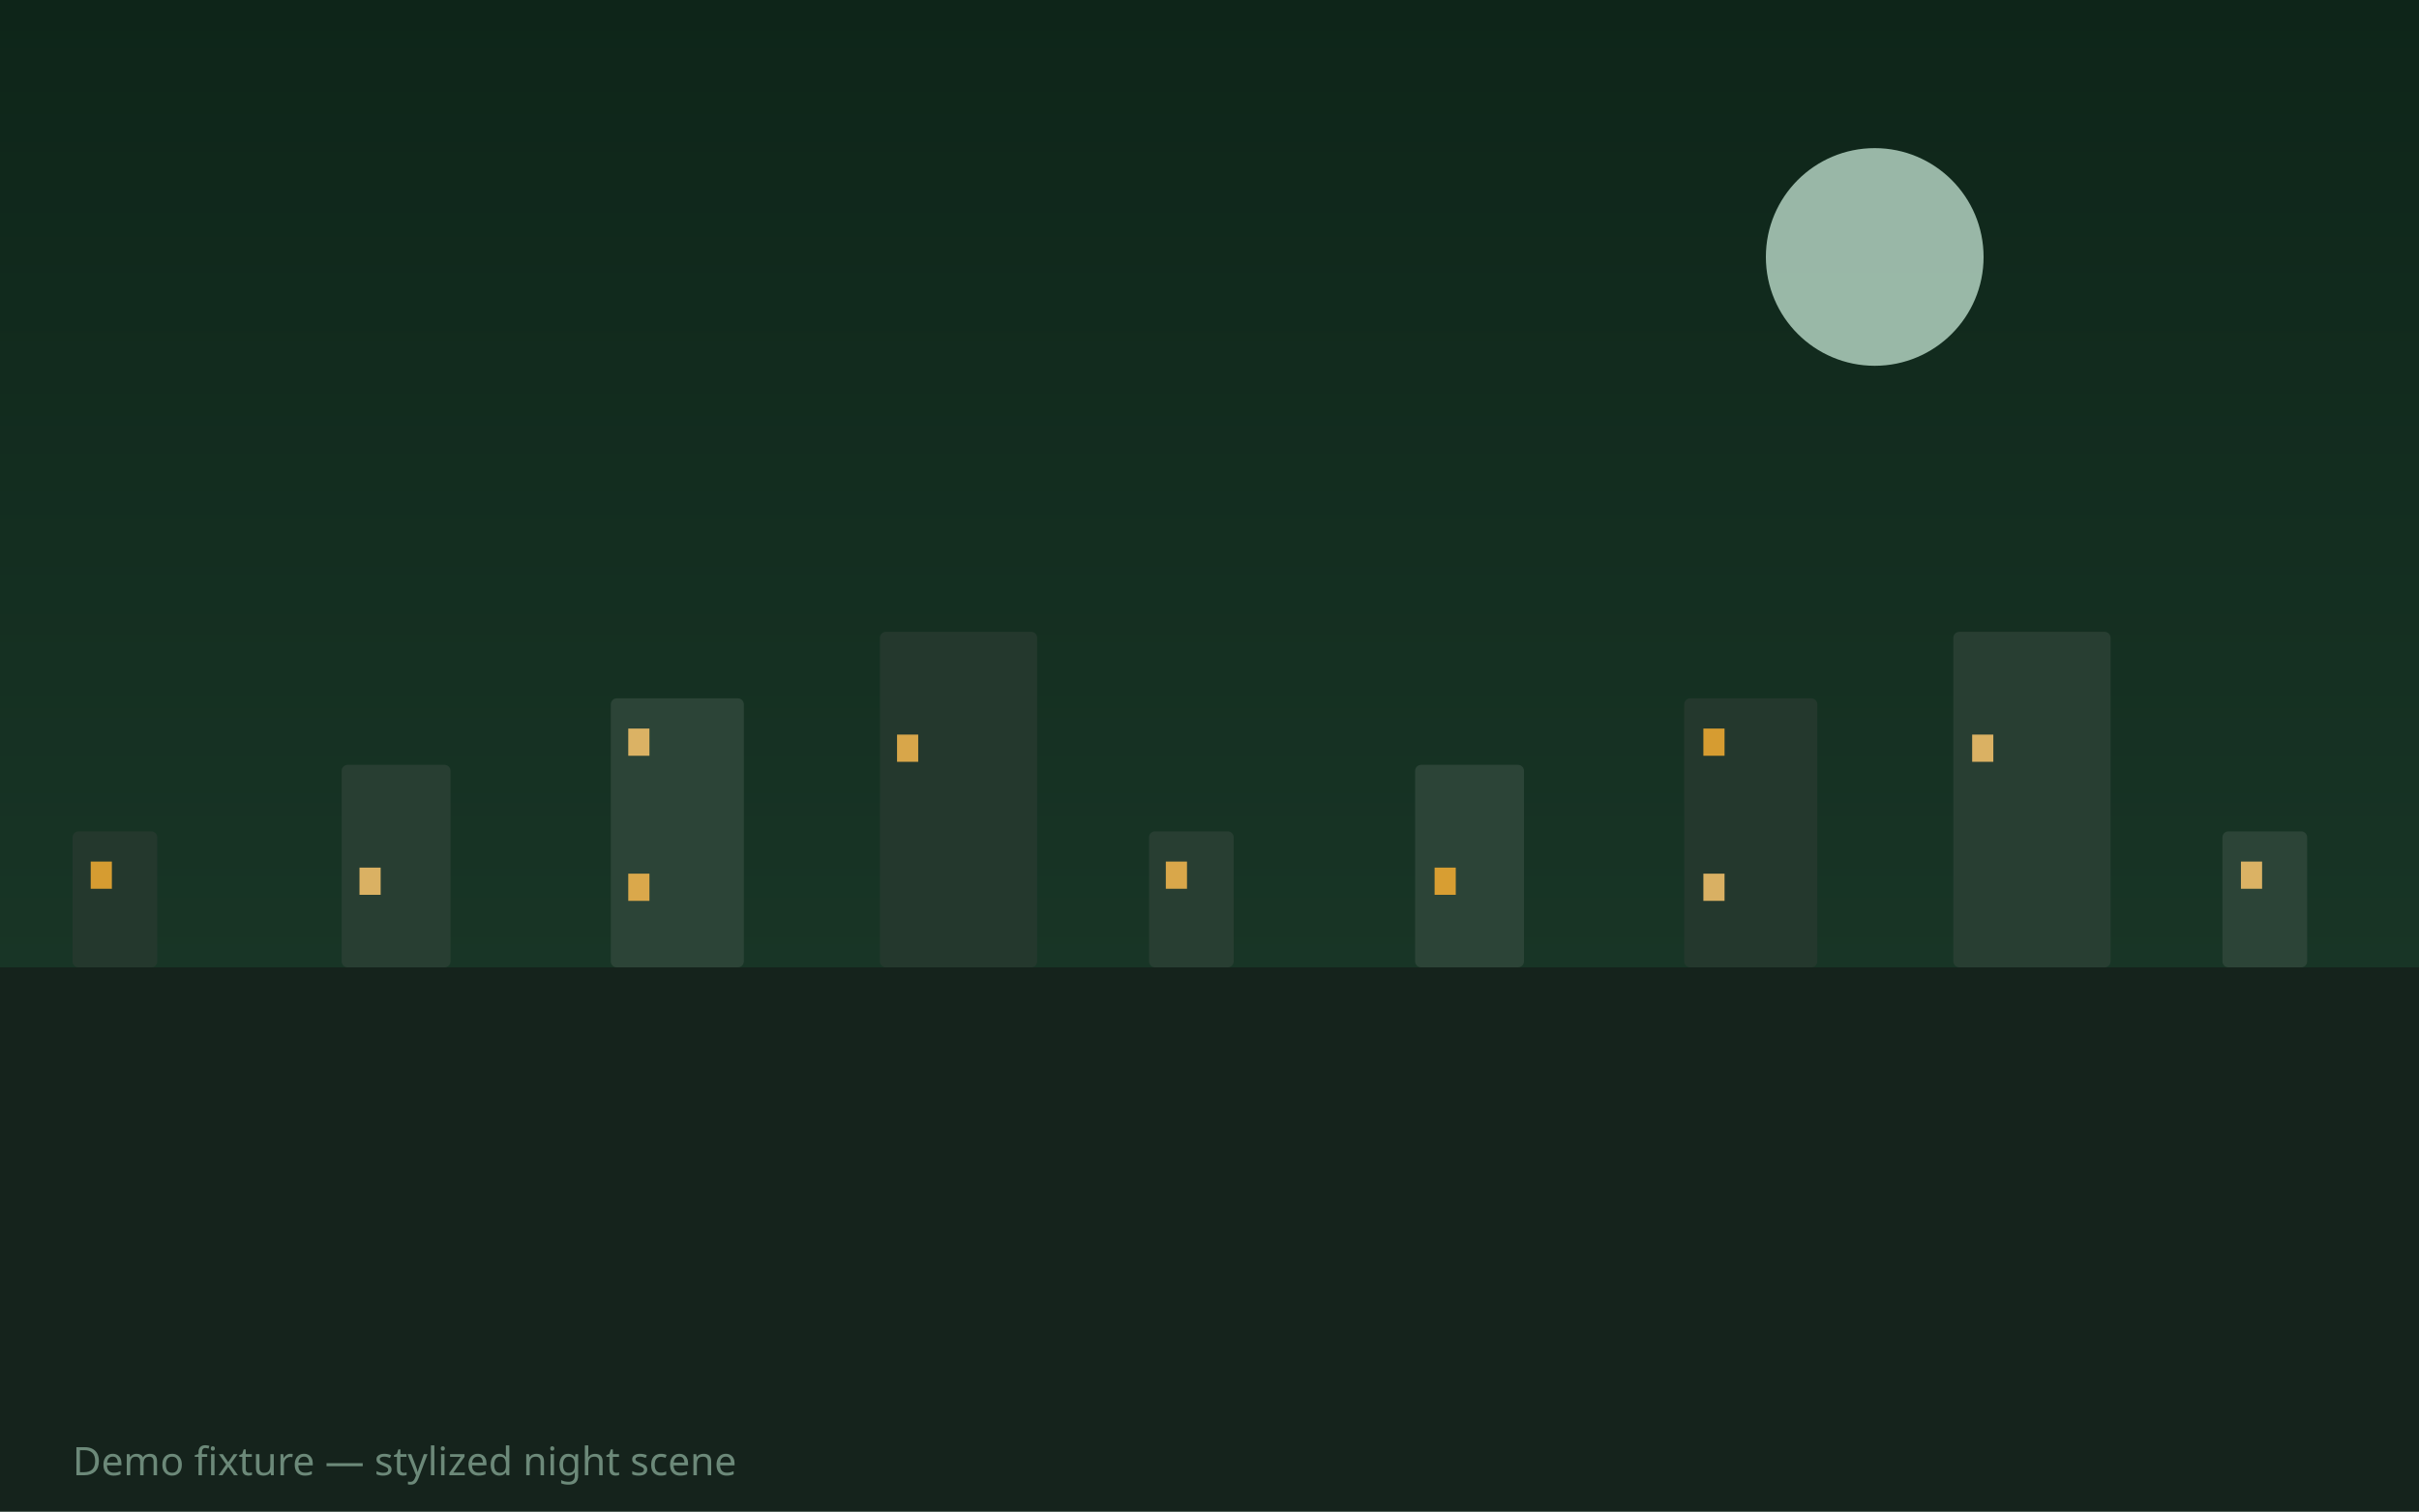
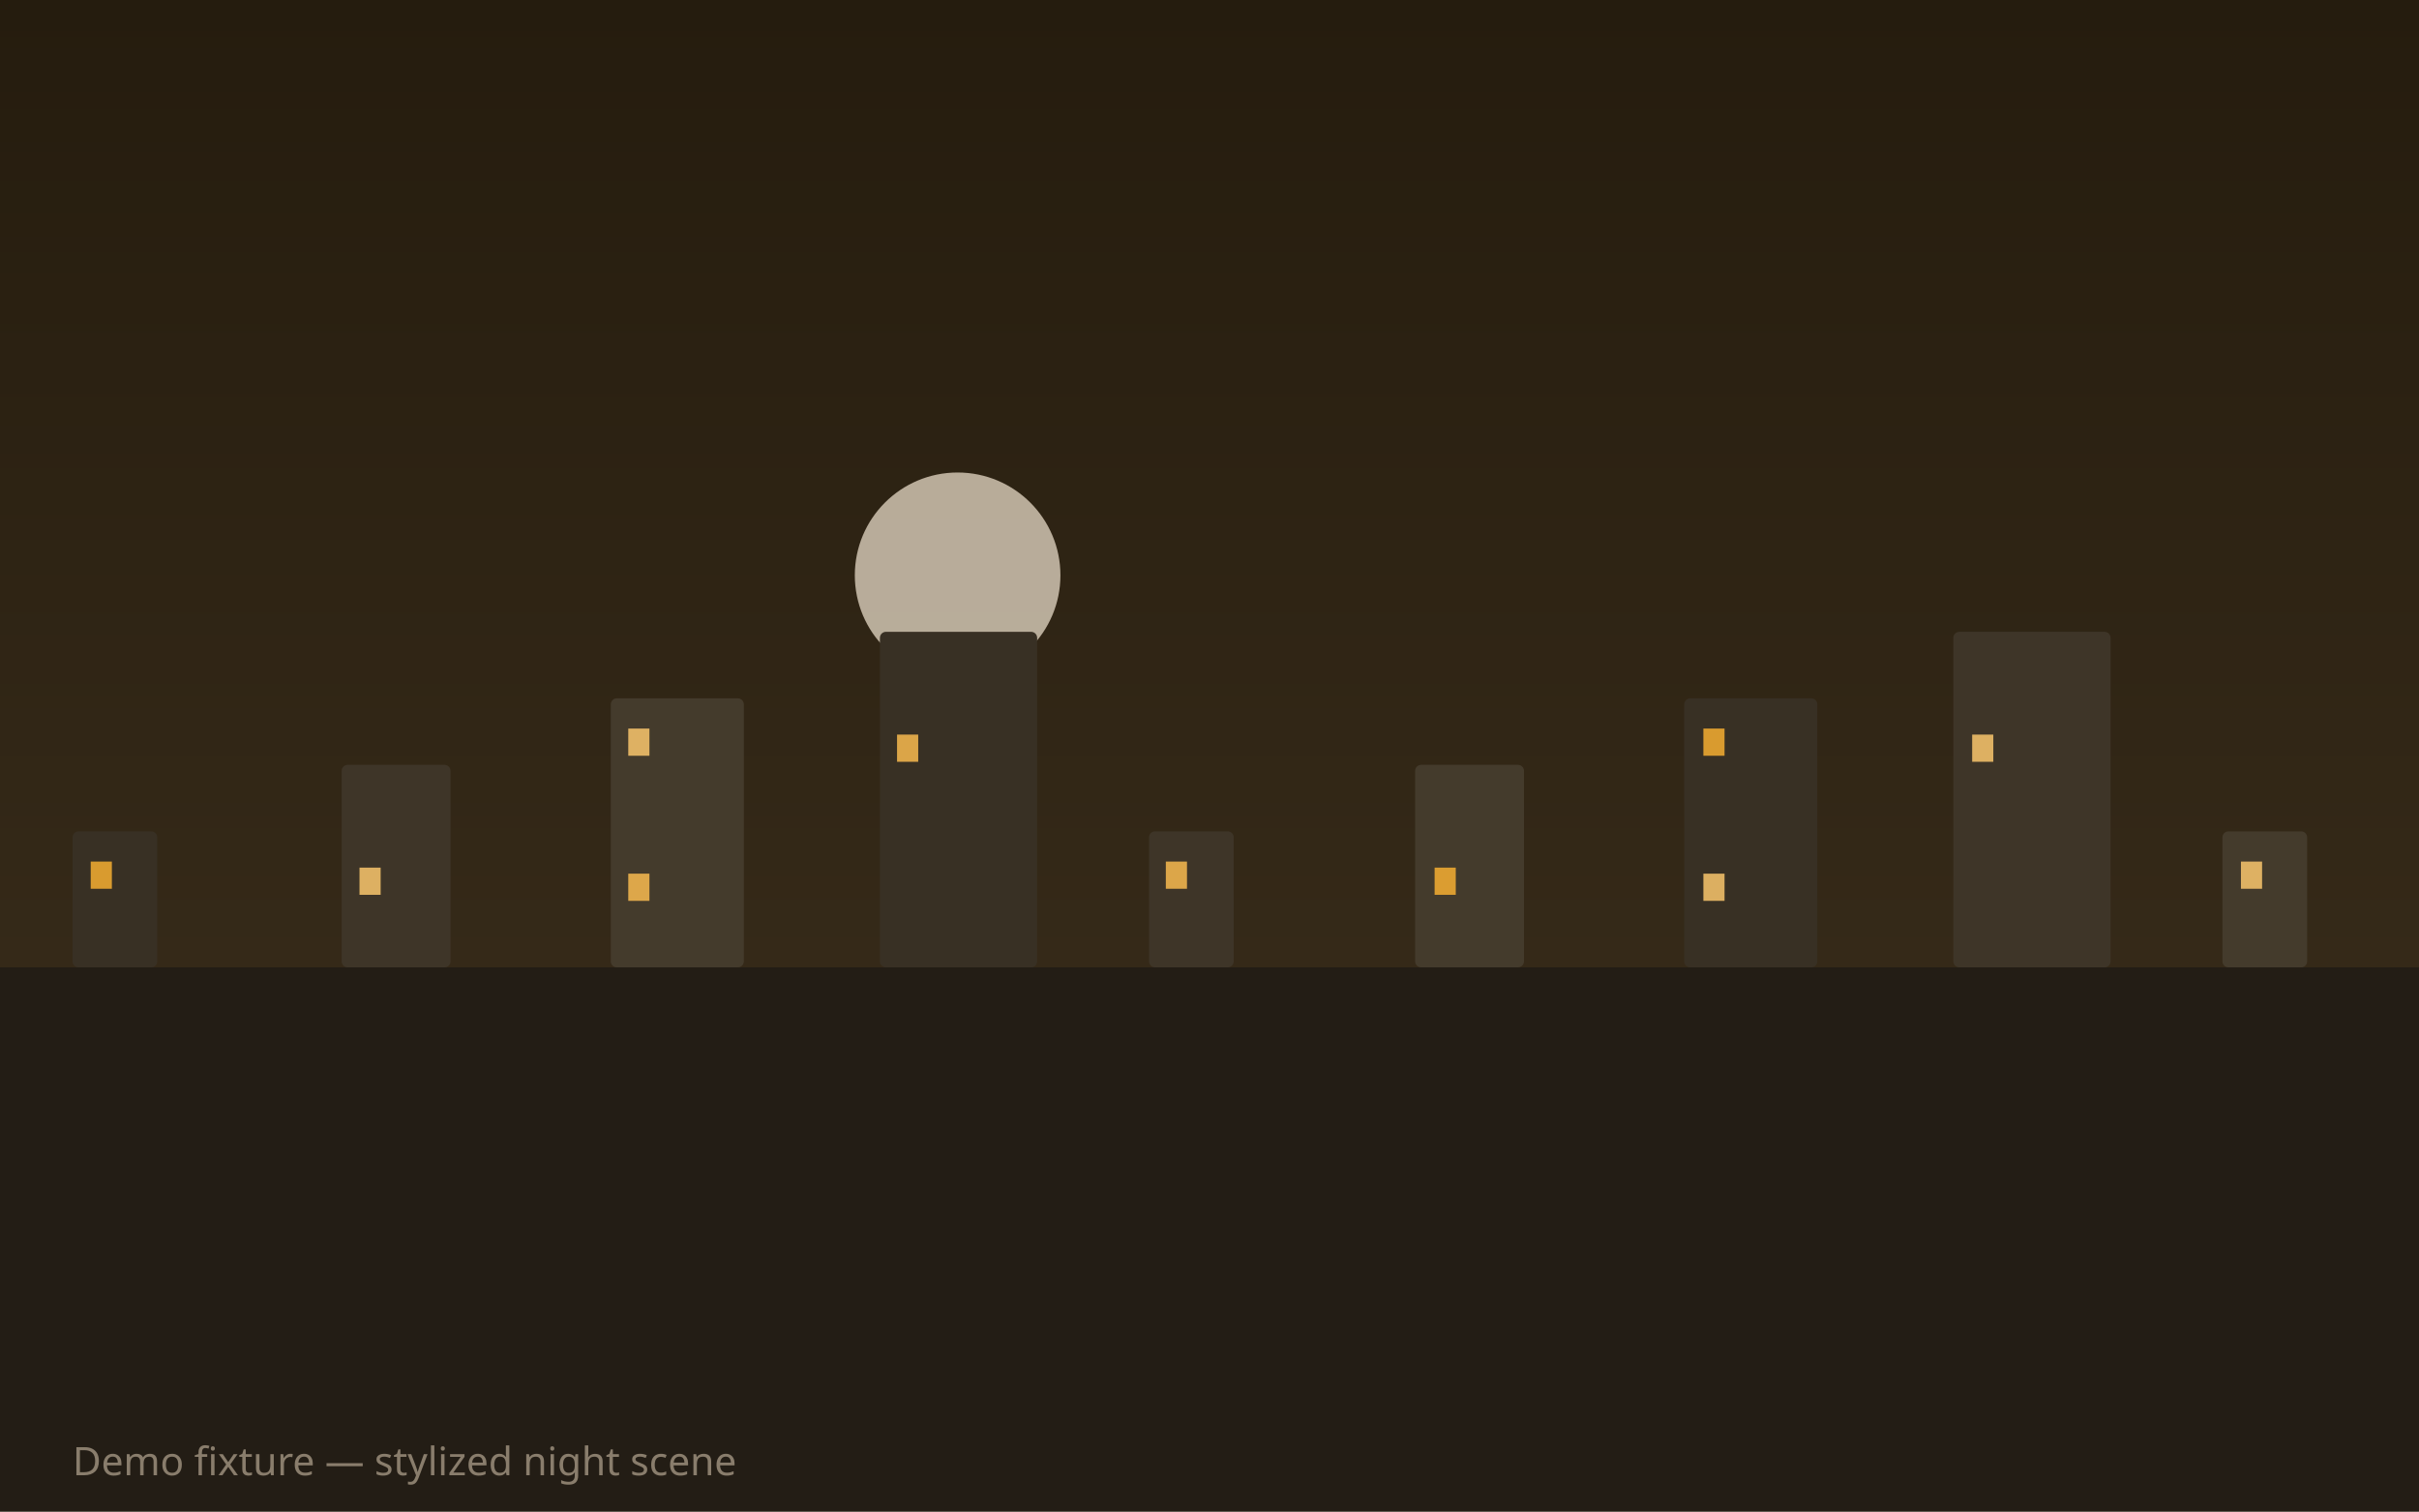
<svg xmlns="http://www.w3.org/2000/svg" width="800" height="500" viewBox="0 0 800 500" role="img" aria-label="Demo night scene">
  <defs>
    <linearGradient id="sky-aad-05" x1="0" y1="0" x2="0" y2="1">
-       <stop offset="0%" stop-color="hsl(148, 45%, 10%)" />
-       <stop offset="100%" stop-color="hsl(148, 35%, 18%)" />
+       <stop offset="0%" stop-color="hsl(36, 45%, 10%)" />
+       <stop offset="100%" stop-color="hsl(36, 35%, 18%)" />
    </linearGradient>
  </defs>
  <rect width="800" height="500" fill="url(#sky-aad-05)" />
-   <circle cx="620" cy="85" r="36" fill="hsl(148, 28%, 78%)" opacity="0.82" />
-   <rect y="360" width="800" height="55" fill="hsl(148, 35%, 14%)" opacity="0.9" />
-   <ellipse cx="80" cy="387.5" rx="40" ry="6" fill="hsl(148, 25%, 22%)" opacity="0.35" />
-   <ellipse cx="175" cy="387.5" rx="40" ry="6" fill="hsl(148, 25%, 22%)" opacity="0.35" />
-   <ellipse cx="270" cy="387.5" rx="40" ry="6" fill="hsl(148, 25%, 22%)" opacity="0.35" />
-   <ellipse cx="365" cy="387.5" rx="40" ry="6" fill="hsl(148, 25%, 22%)" opacity="0.35" />
-   <ellipse cx="460" cy="387.5" rx="40" ry="6" fill="hsl(148, 25%, 22%)" opacity="0.35" />
-   <ellipse cx="555" cy="387.5" rx="40" ry="6" fill="hsl(148, 25%, 22%)" opacity="0.35" />
-   <ellipse cx="650" cy="387.5" rx="40" ry="6" fill="hsl(148, 25%, 22%)" opacity="0.35" />
-   <ellipse cx="745" cy="387.5" rx="40" ry="6" fill="hsl(148, 25%, 22%)" opacity="0.35" />
-   <rect y="320" width="800" height="180" fill="hsl(148, 25%, 11%)" />
-   <rect x="24" y="275" width="28" height="45" fill="hsl(148, 22%, 18%)" rx="2" />
+   <circle cx="316.7" cy="190.3" r="34" fill="hsl(36, 28%, 78%)" opacity="0.82" />
+   <rect y="360" width="800" height="55" fill="hsl(36, 35%, 14%)" opacity="0.9" />
+   <ellipse cx="80" cy="387.5" rx="40" ry="6" fill="hsl(36, 25%, 22%)" opacity="0.35" />
+   <ellipse cx="175" cy="387.5" rx="40" ry="6" fill="hsl(36, 25%, 22%)" opacity="0.35" />
+   <ellipse cx="270" cy="387.5" rx="40" ry="6" fill="hsl(36, 25%, 22%)" opacity="0.35" />
+   <ellipse cx="365" cy="387.5" rx="40" ry="6" fill="hsl(36, 25%, 22%)" opacity="0.35" />
+   <ellipse cx="460" cy="387.5" rx="40" ry="6" fill="hsl(36, 25%, 22%)" opacity="0.35" />
+   <ellipse cx="555" cy="387.5" rx="40" ry="6" fill="hsl(36, 25%, 22%)" opacity="0.35" />
+   <ellipse cx="650" cy="387.5" rx="40" ry="6" fill="hsl(36, 25%, 22%)" opacity="0.35" />
+   <ellipse cx="745" cy="387.5" rx="40" ry="6" fill="hsl(36, 25%, 22%)" opacity="0.35" />
+   <rect y="320" width="800" height="180" fill="hsl(36, 25%, 11%)" />
+   <rect x="24" y="275" width="28" height="45" fill="hsl(36, 22%, 18%)" rx="2" />
  <rect x="30" y="285" width="7" height="9" fill="hsl(38, 92%, 58%)" opacity="0.85" />
-   <rect x="113" y="253" width="36" height="67" fill="hsl(148, 22%, 20%)" rx="2" />
+   <rect x="113" y="253" width="36" height="67" fill="hsl(36, 22%, 20%)" rx="2" />
  <rect x="118.889" y="287" width="7" height="9" fill="hsl(38, 92%, 70%)" opacity="0.85" />
-   <rect x="202" y="231" width="44" height="89" fill="hsl(148, 22%, 22%)" rx="2" />
+   <rect x="202" y="231" width="44" height="89" fill="hsl(36, 22%, 22%)" rx="2" />
  <rect x="207.778" y="241" width="7" height="9" fill="hsl(38, 92%, 70%)" opacity="0.85" />
  <rect x="207.778" y="289" width="7" height="9" fill="hsl(38, 92%, 64%)" opacity="0.85" />
-   <rect x="291" y="209" width="52" height="111" fill="hsl(148, 22%, 18%)" rx="2" />
+   <rect x="291" y="209" width="52" height="111" fill="hsl(36, 22%, 18%)" rx="2" />
  <rect x="296.667" y="243" width="7" height="9" fill="hsl(38, 92%, 64%)" opacity="0.85" />
-   <rect x="380" y="275" width="28" height="45" fill="hsl(148, 22%, 20%)" rx="2" />
+   <rect x="380" y="275" width="28" height="45" fill="hsl(36, 22%, 20%)" rx="2" />
  <rect x="385.556" y="285" width="7" height="9" fill="hsl(38, 92%, 64%)" opacity="0.85" />
-   <rect x="468" y="253" width="36" height="67" fill="hsl(148, 22%, 22%)" rx="2" />
+   <rect x="468" y="253" width="36" height="67" fill="hsl(36, 22%, 22%)" rx="2" />
  <rect x="474.444" y="287" width="7" height="9" fill="hsl(38, 92%, 58%)" opacity="0.85" />
-   <rect x="557" y="231" width="44" height="89" fill="hsl(148, 22%, 18%)" rx="2" />
+   <rect x="557" y="231" width="44" height="89" fill="hsl(36, 22%, 18%)" rx="2" />
  <rect x="563.333" y="241" width="7" height="9" fill="hsl(38, 92%, 58%)" opacity="0.85" />
  <rect x="563.333" y="289" width="7" height="9" fill="hsl(38, 92%, 70%)" opacity="0.85" />
-   <rect x="646" y="209" width="52" height="111" fill="hsl(148, 22%, 20%)" rx="2" />
+   <rect x="646" y="209" width="52" height="111" fill="hsl(36, 22%, 20%)" rx="2" />
  <rect x="652.222" y="243" width="7" height="9" fill="hsl(38, 92%, 70%)" opacity="0.85" />
-   <rect x="735" y="275" width="28" height="45" fill="hsl(148, 22%, 22%)" rx="2" />
+   <rect x="735" y="275" width="28" height="45" fill="hsl(36, 22%, 22%)" rx="2" />
  <rect x="741.111" y="285" width="7" height="9" fill="hsl(38, 92%, 70%)" opacity="0.85" />
-   <text x="24" y="488" fill="hsl(148, 12%, 48%)" font-family="system-ui,sans-serif" font-size="13">Demo fixture — stylized night scene</text>
+   <text x="24" y="488" fill="hsl(36, 12%, 48%)" font-family="system-ui,sans-serif" font-size="13">Demo fixture — stylized night scene</text>
</svg>
